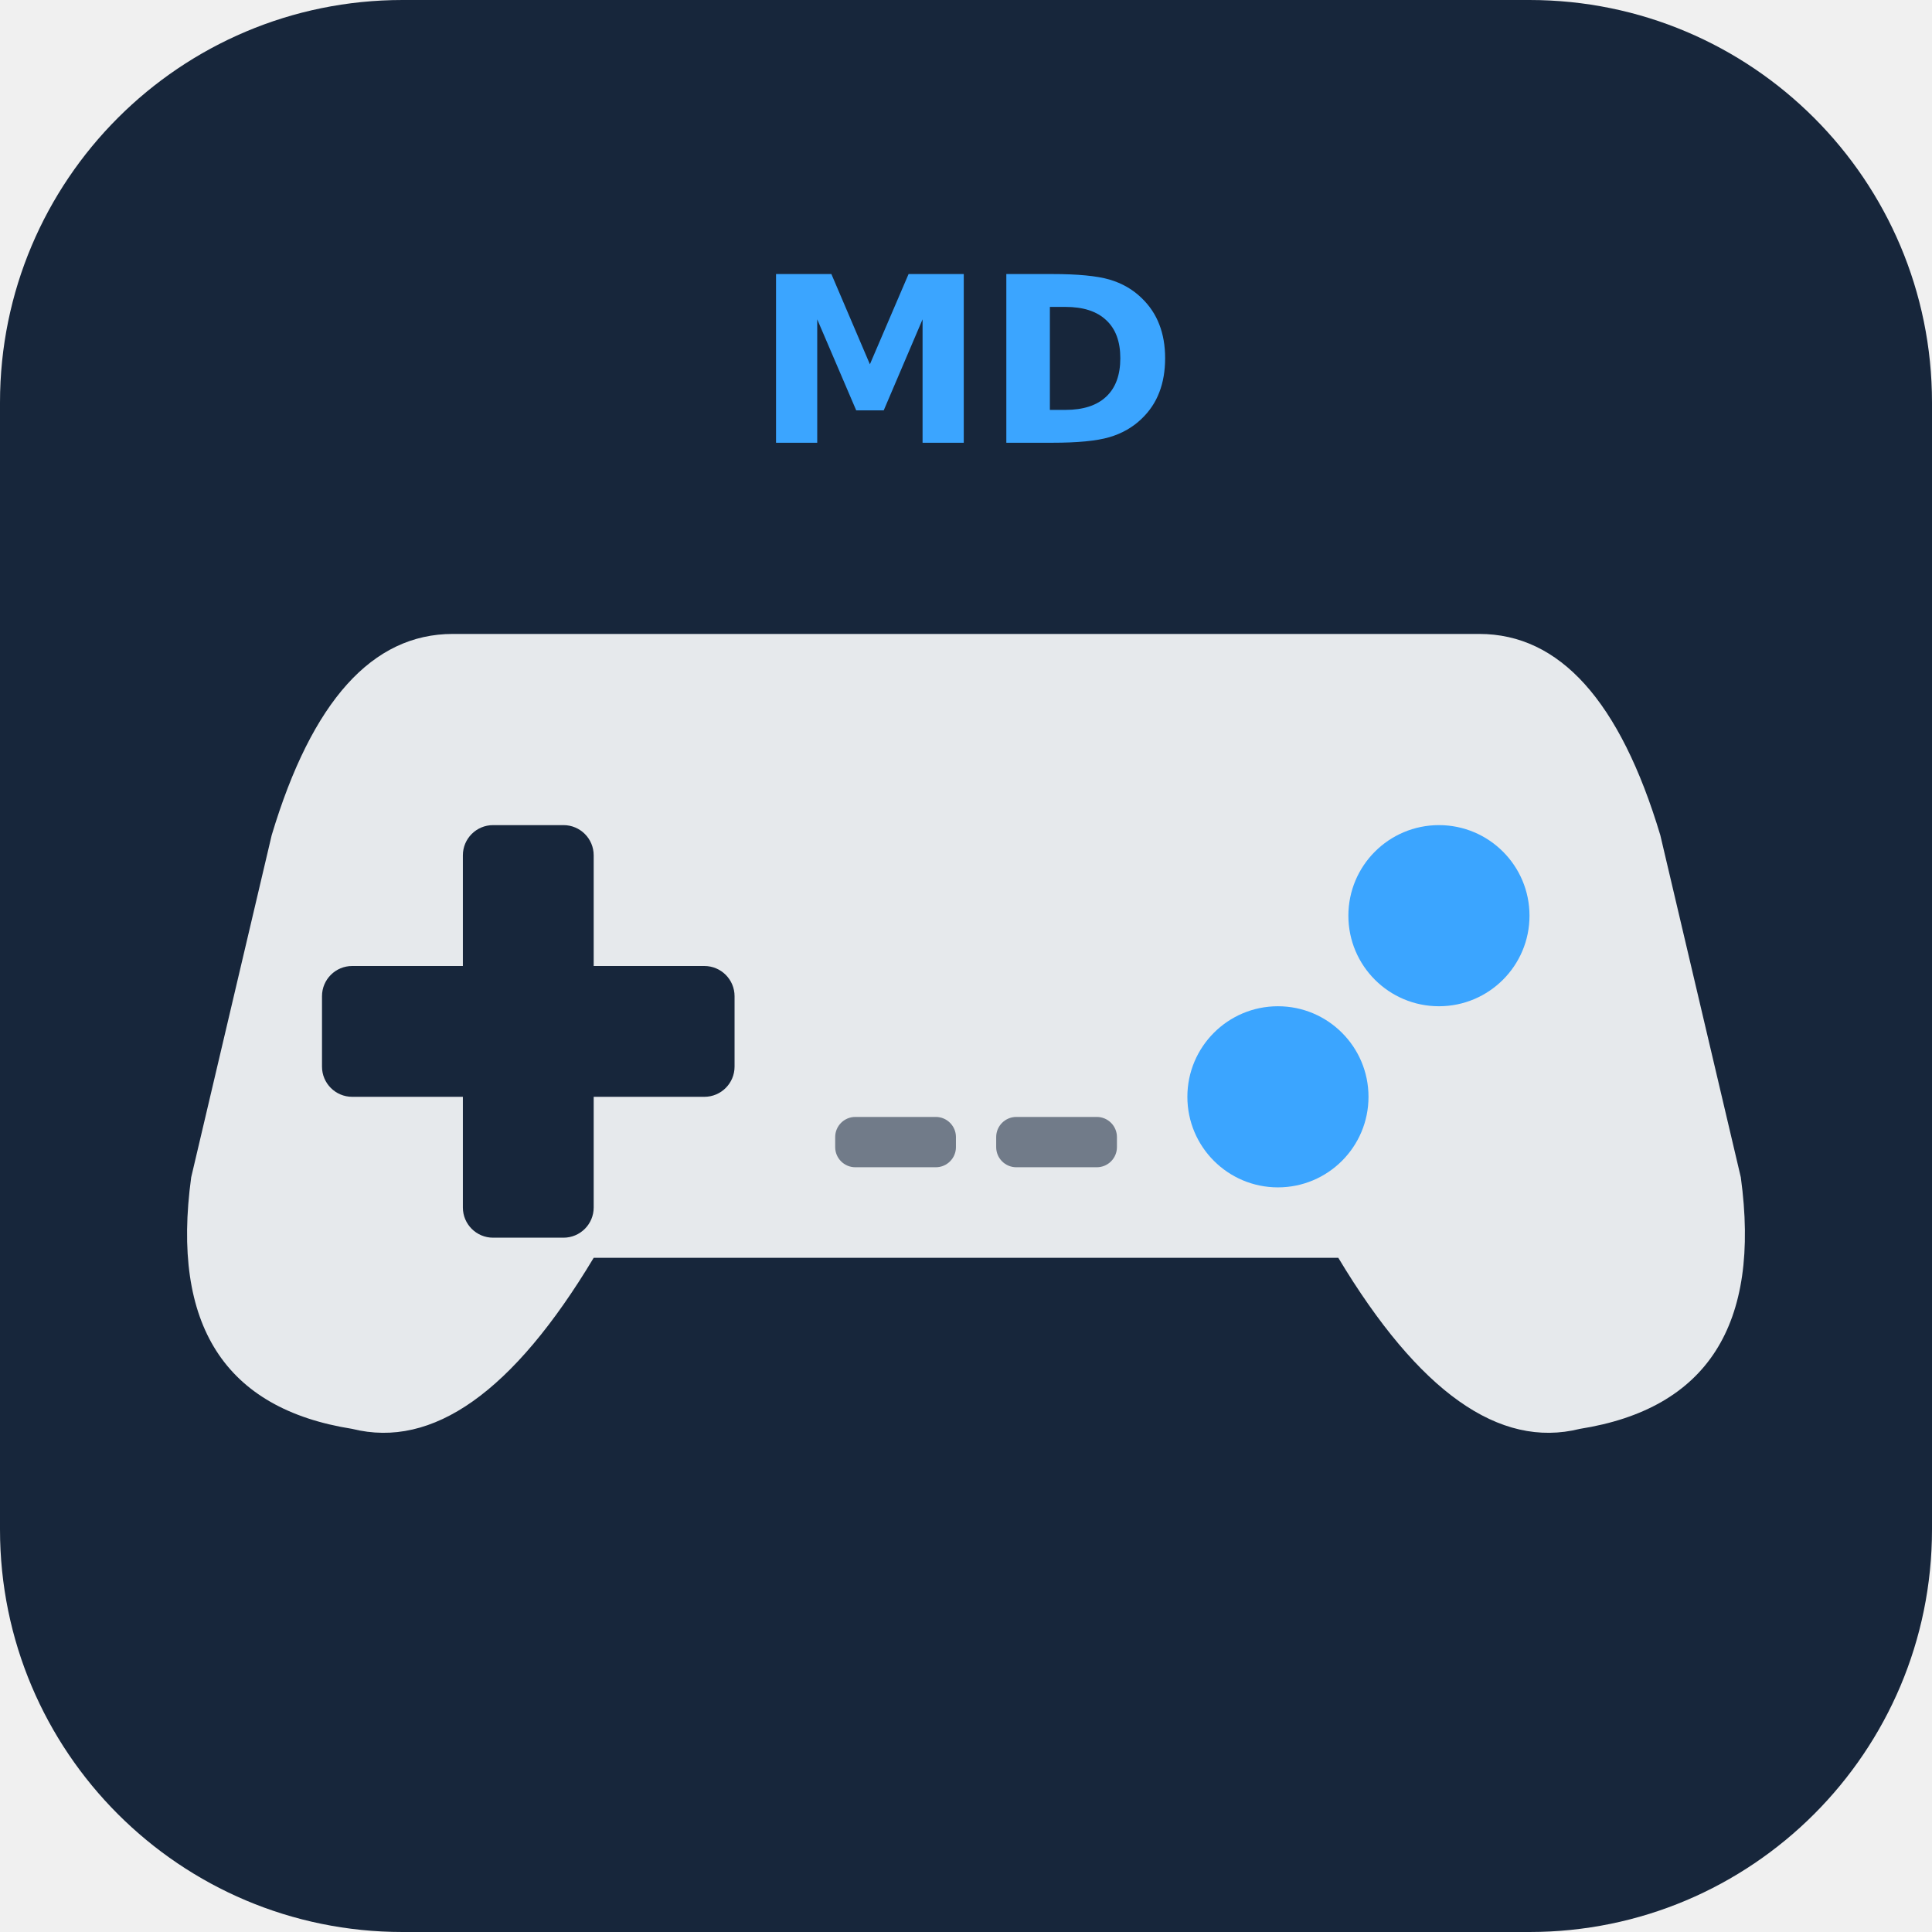
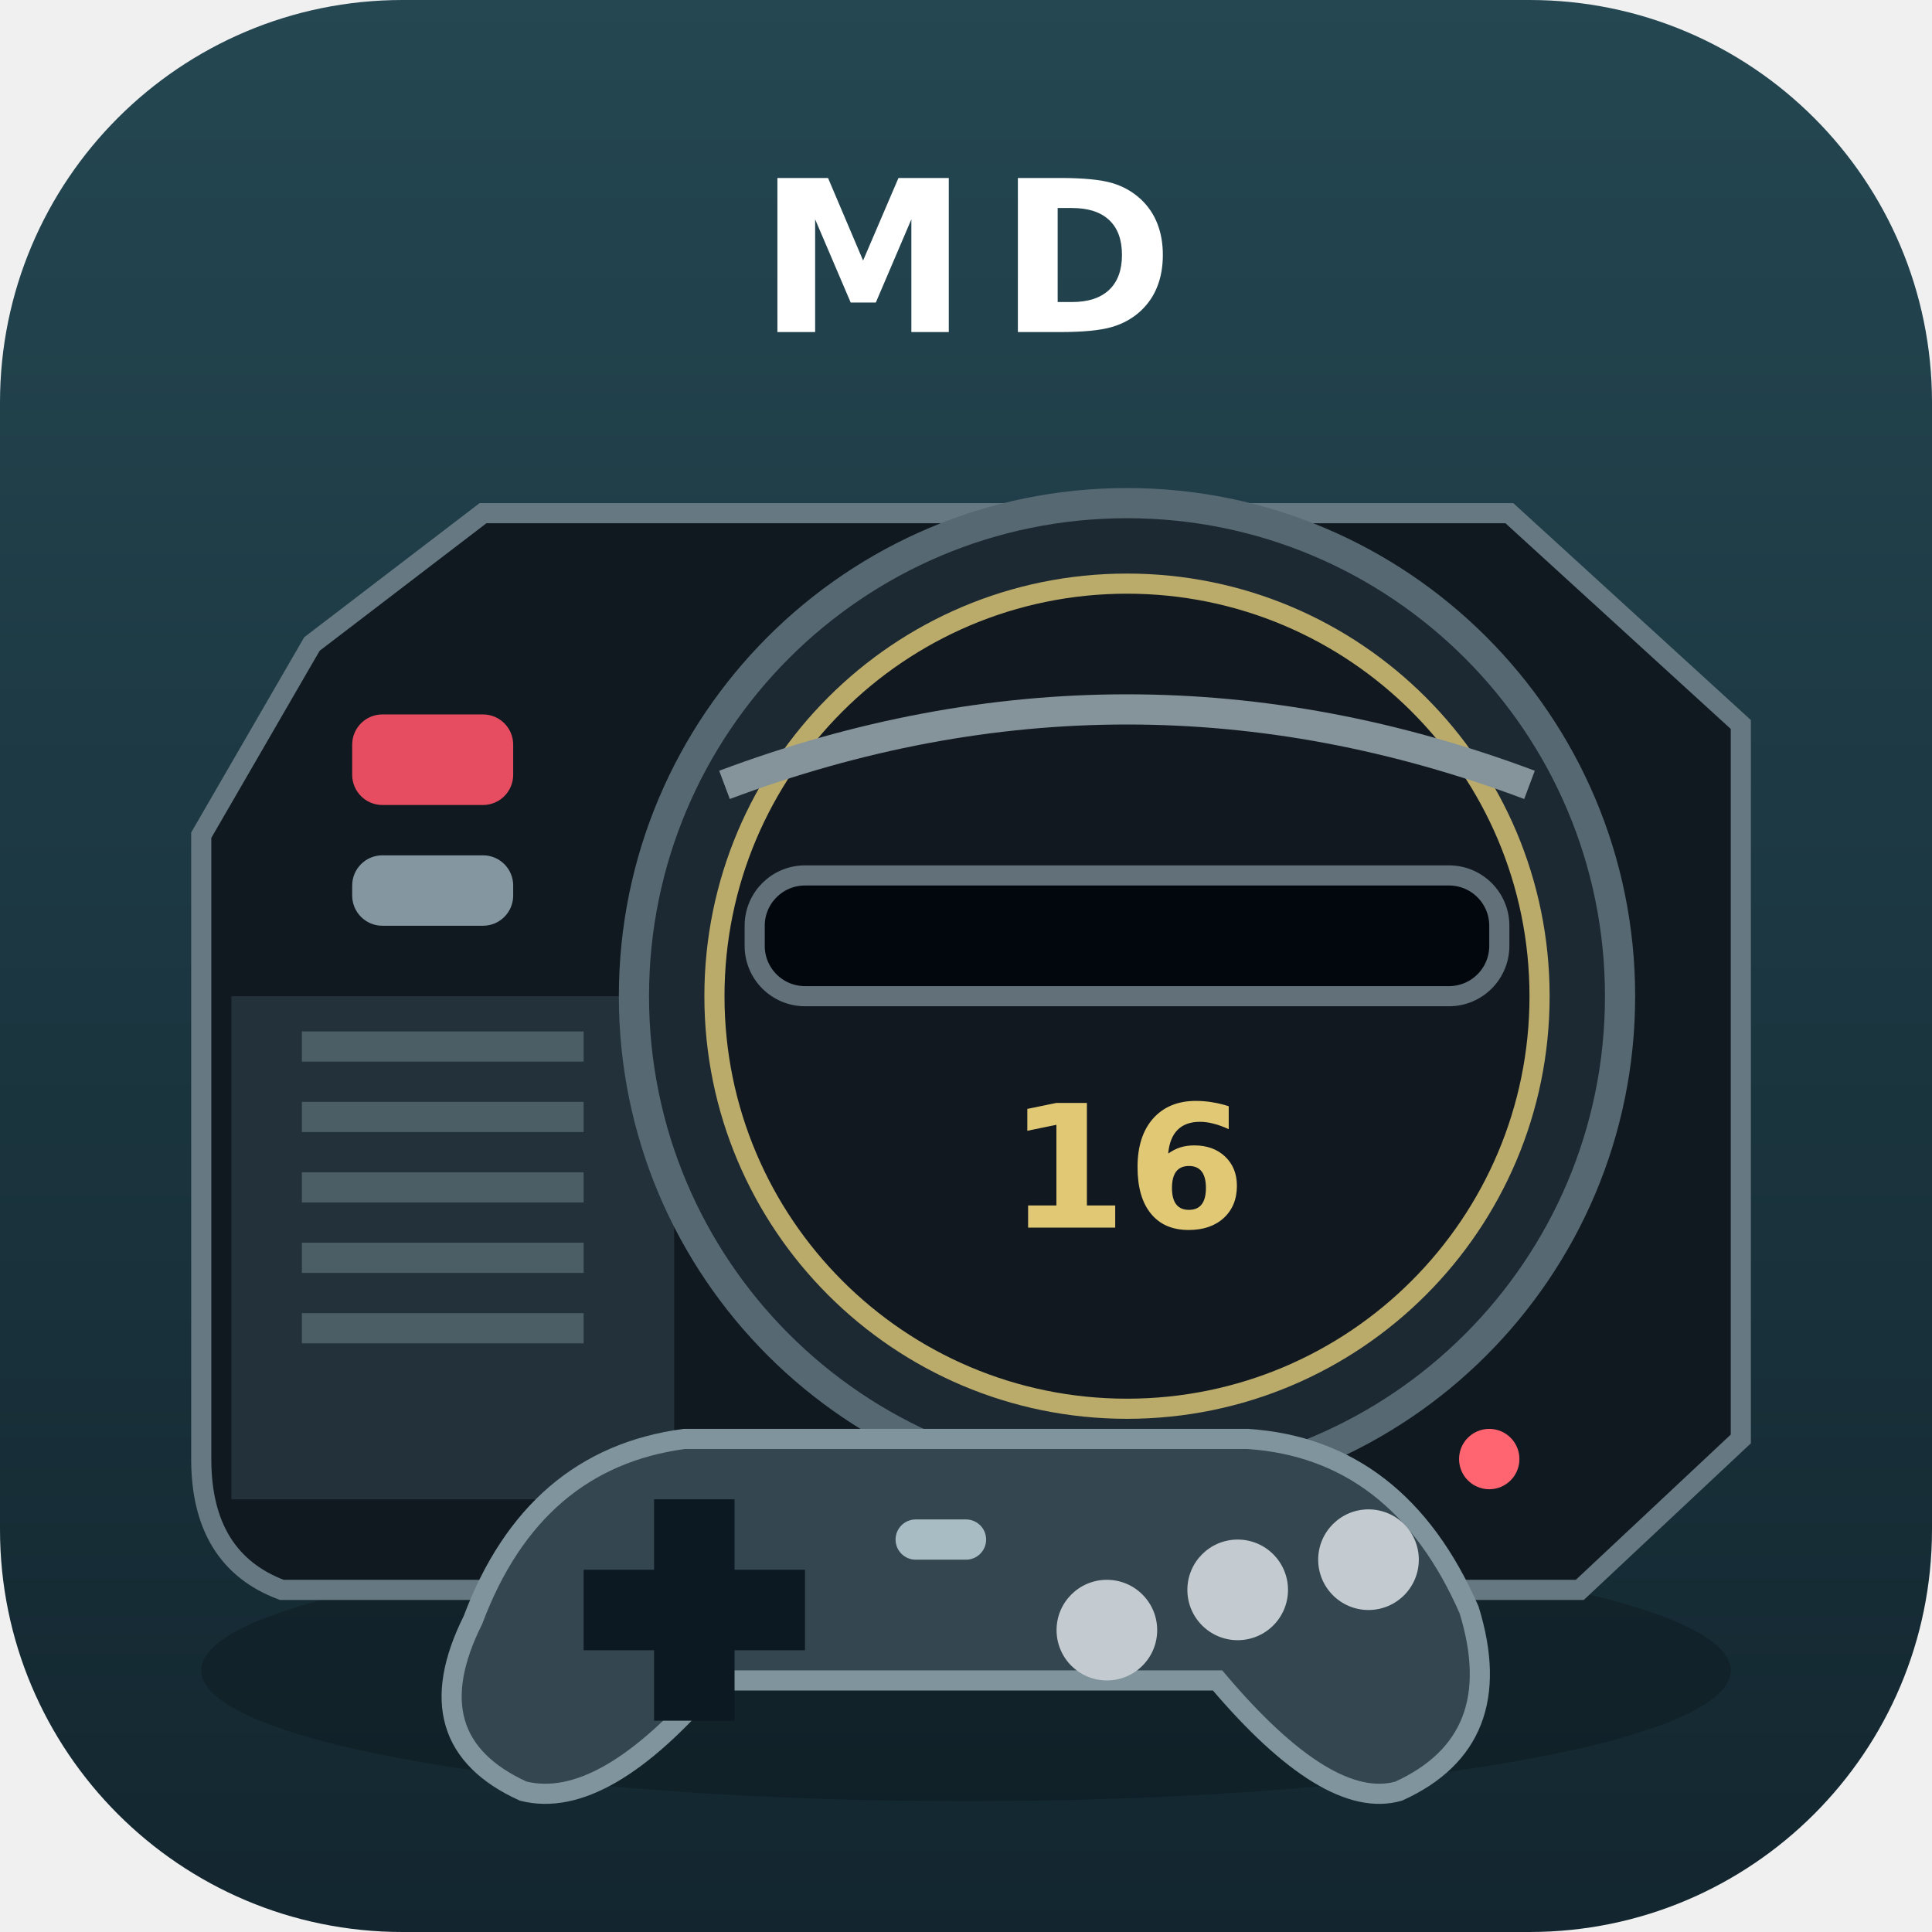
- <svg xmlns="http://www.w3.org/2000/svg" width="192" height="192" viewBox="0 0 192 192">
-   <rect width="192" height="192" rx="40" fill="#17263b" />
-   <path d="M45 63Q33 63 27 83L19 117Q16 139 35 142Q47 145 59 125H133Q145 145 157 142Q176 139 173 117L165 83Q159 63 147 63Z" fill="#e6e9ec" />
-   <rect x="46" y="82" width="13" height="41" rx="3" fill="#17263b" />
-   <rect x="32" y="96" width="41" height="13" rx="3" fill="#17263b" />
-   <circle cx="143" cy="91" r="9" fill="#3ba5ff" />
-   <circle cx="127" cy="109" r="9" fill="#3ba5ff" />
-   <rect x="83" y="111" width="12" height="5" rx="2" fill="#717b89" />
-   <rect x="99" y="111" width="12" height="5" rx="2" fill="#717b89" />
-   <text x="96" y="44" font-family="DejaVu Sans,sans-serif" font-weight="bold" font-size="23" text-anchor="middle" fill="#3ba5ff">MD</text>
+ <svg xmlns="http://www.w3.org/2000/svg" width="192" height="192" viewBox="0 0 192 192" role="img" aria-label="MD console emulator">
+   <defs>
+     <linearGradient id="bg" x2="0" y2="1">
+       <stop stop-color="#244752" />
+       <stop offset="1" stop-color="#13262f" />
+     </linearGradient>
+   </defs>
+   <rect width="192" height="192" rx="40" fill="url(#bg)" />
+   <ellipse cx="96" cy="166" rx="76" ry="13" fill="#000" opacity=".2" />
+   <text x="96" y="33" fill="#fff" font-family="DejaVu Sans,sans-serif" font-size="21" font-weight="bold" letter-spacing="3" text-anchor="middle">MD</text>
+   <path d="M31 64L48 51H150L173 72V143L157 158H28Q20 155 20 145V83Z" fill="#101820" stroke="#667982" stroke-width="2" />
+   <path d="M23 99H67V149H23Z" fill="#23313b" />
+   <g stroke="#4b5e66" stroke-width="3">
+     <path d="M30 104H58M30 111H58M30 118H58M30 125H58M30 132H58" />
+   </g>
+   <circle cx="112" cy="99" r="49" fill="#1d2932" stroke="#566871" stroke-width="3" />
+   <circle cx="112" cy="99" r="41" fill="#111820" stroke="#baab6b" stroke-width="2" />
+   <path d="M72 78Q112 63 152 78" fill="none" stroke="#85939a" stroke-width="3" />
+   <rect x="75" y="87" width="74" height="12" rx="5" fill="#02070d" stroke="#617079" stroke-width="2" />
+   <text x="112" y="122" fill="#e1c875" font-family="DejaVu Sans" font-weight="bold" font-size="17" text-anchor="middle">16</text>
+   <rect x="35" y="71" width="16" height="9" rx="3" fill="#e74d60" />
+   <rect x="35" y="85" width="16" height="7" rx="3" fill="#8496a0" />
+   <circle cx="148" cy="145" r="3" fill="#ff6571" />
+   <path d="M68 143H124Q139 144 146 160Q150 173 139 178Q132 180 121 167H71Q60 180 52 178Q41 173 47 161Q53 145 68 143Z" fill="#344650" stroke="#7f949c" stroke-width="2" />
+   <path d="M65 149h8v7h7v8h-7v7h-8v-7h-7v-8h7Z" fill="#0c1922" />
+   <g fill="#c4cbd0">
+     <circle cx="110" cy="162" r="5" />
+     <circle cx="123" cy="158" r="5" />
+     <circle cx="136" cy="155" r="5" />
+   </g>
+   <rect x="89" y="151" width="9" height="4" rx="2" fill="#a8bcc3" />
</svg>
